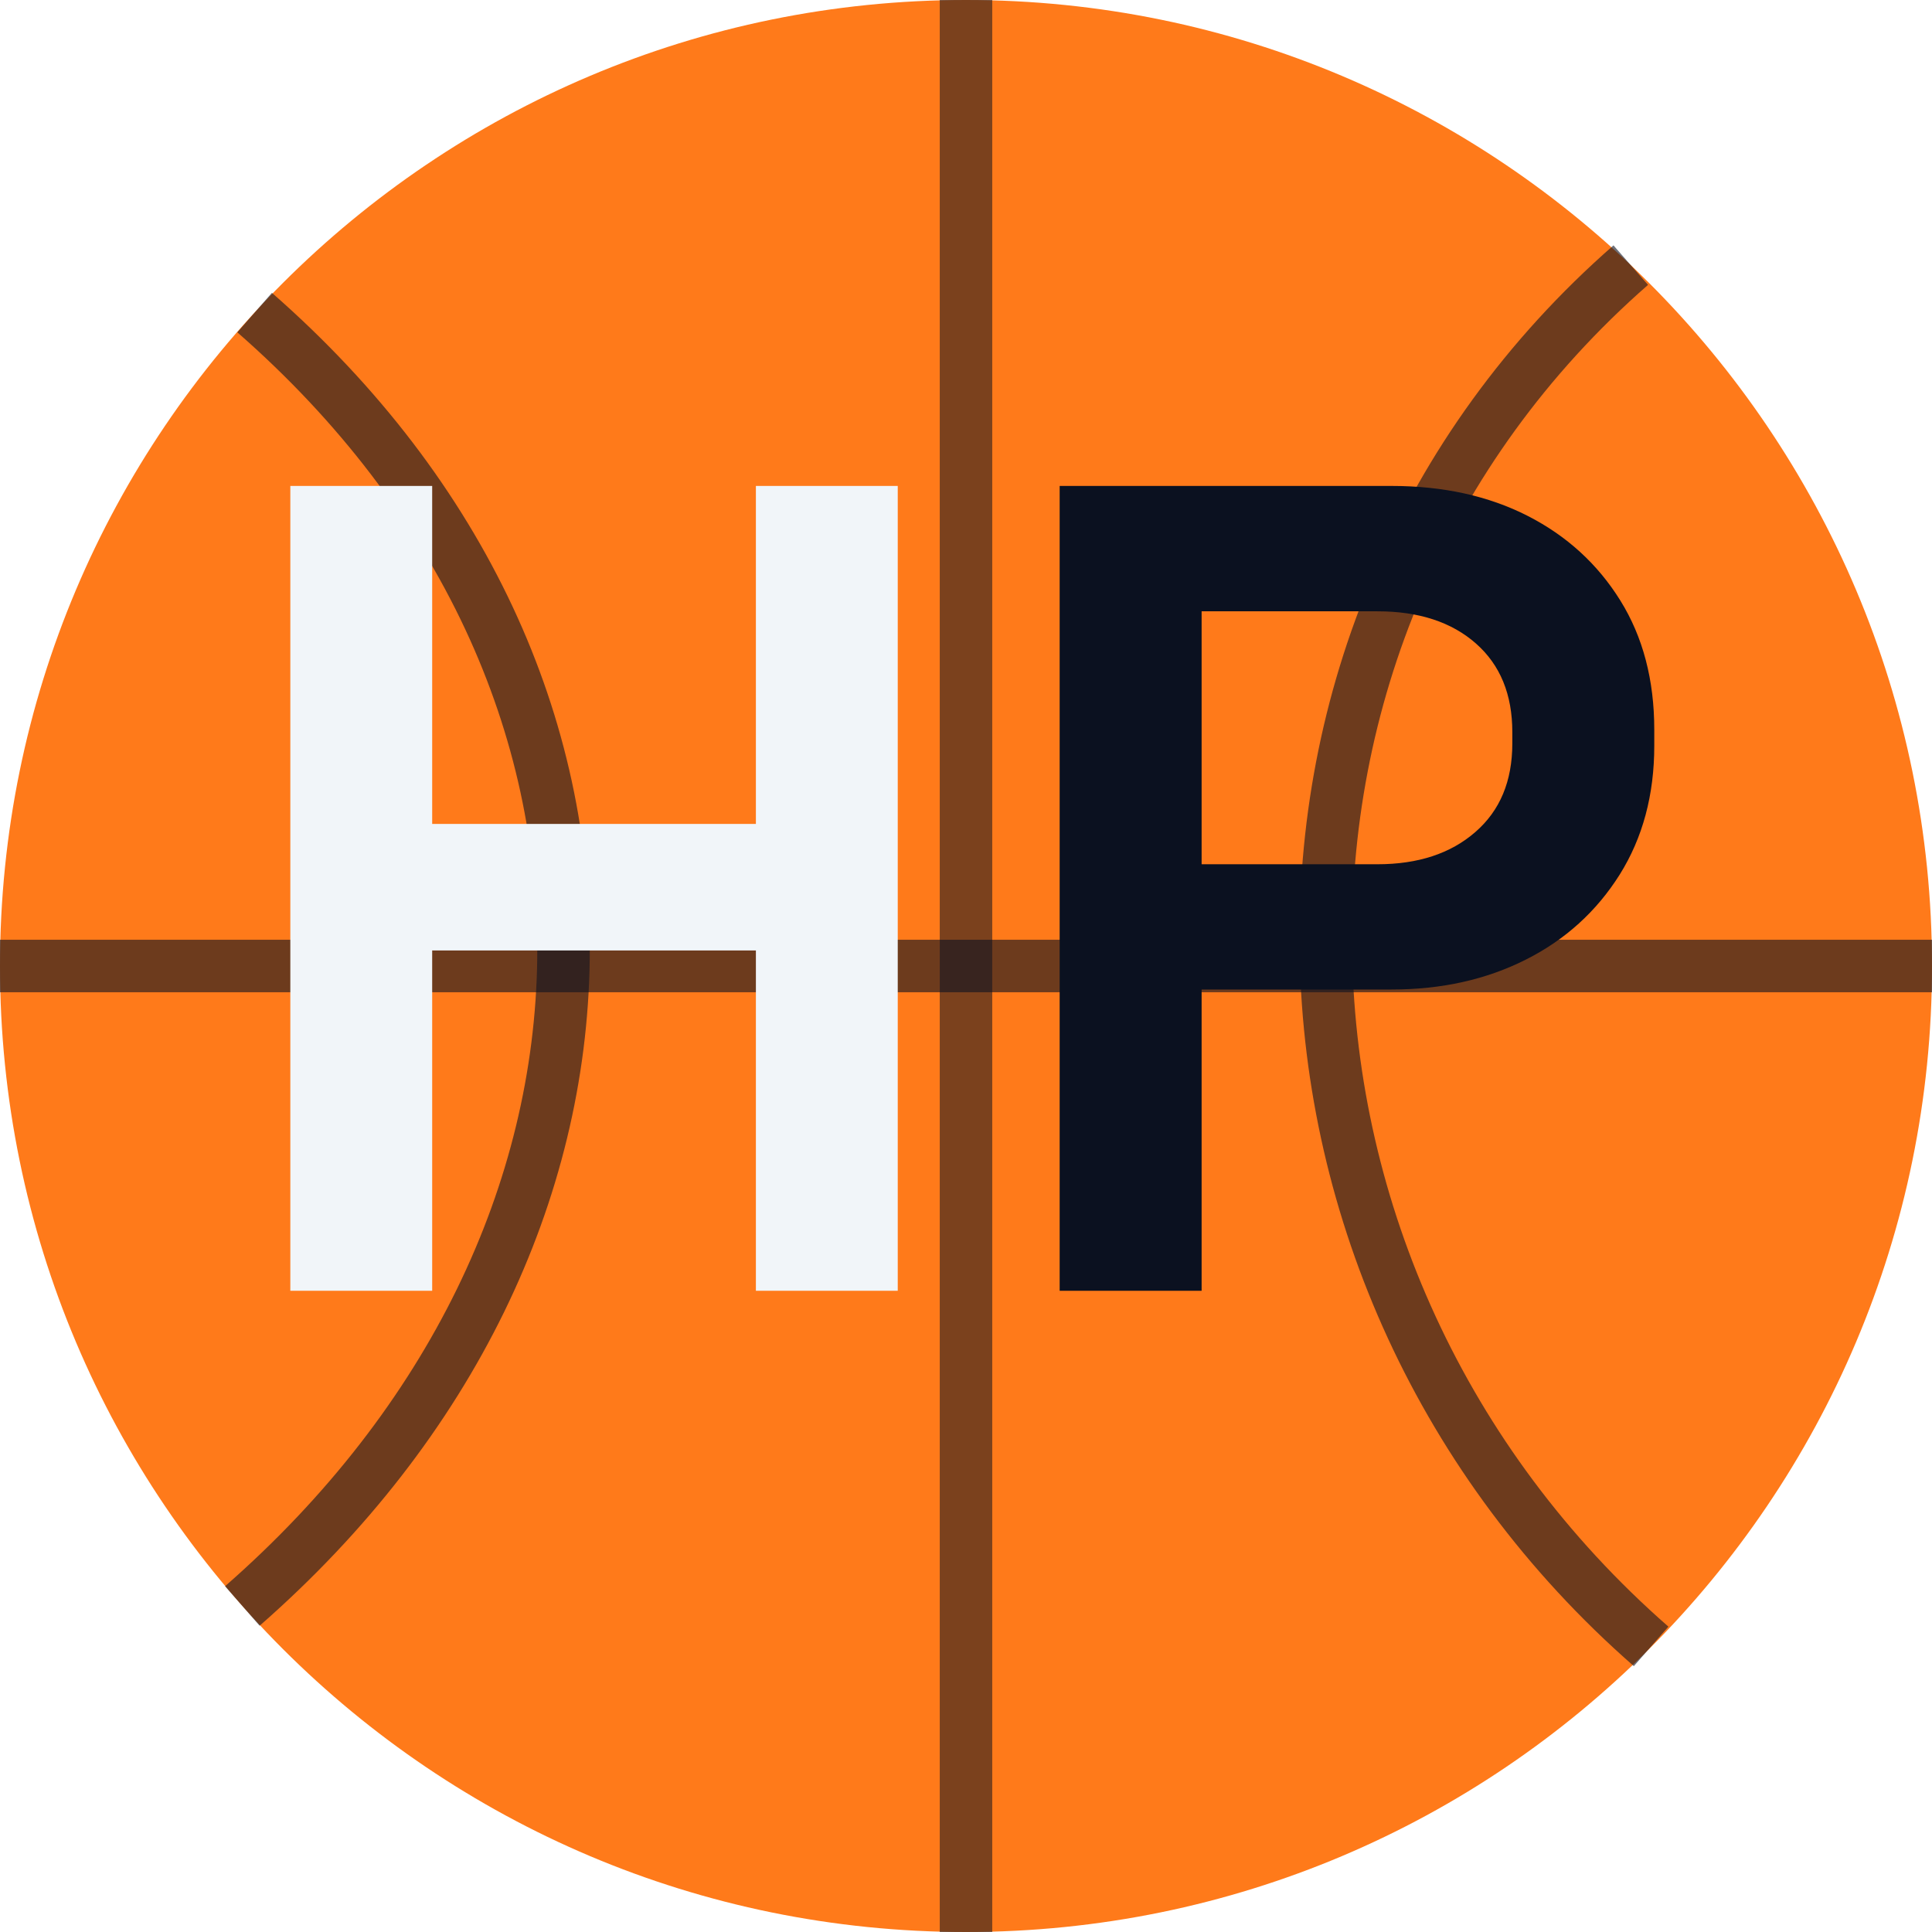
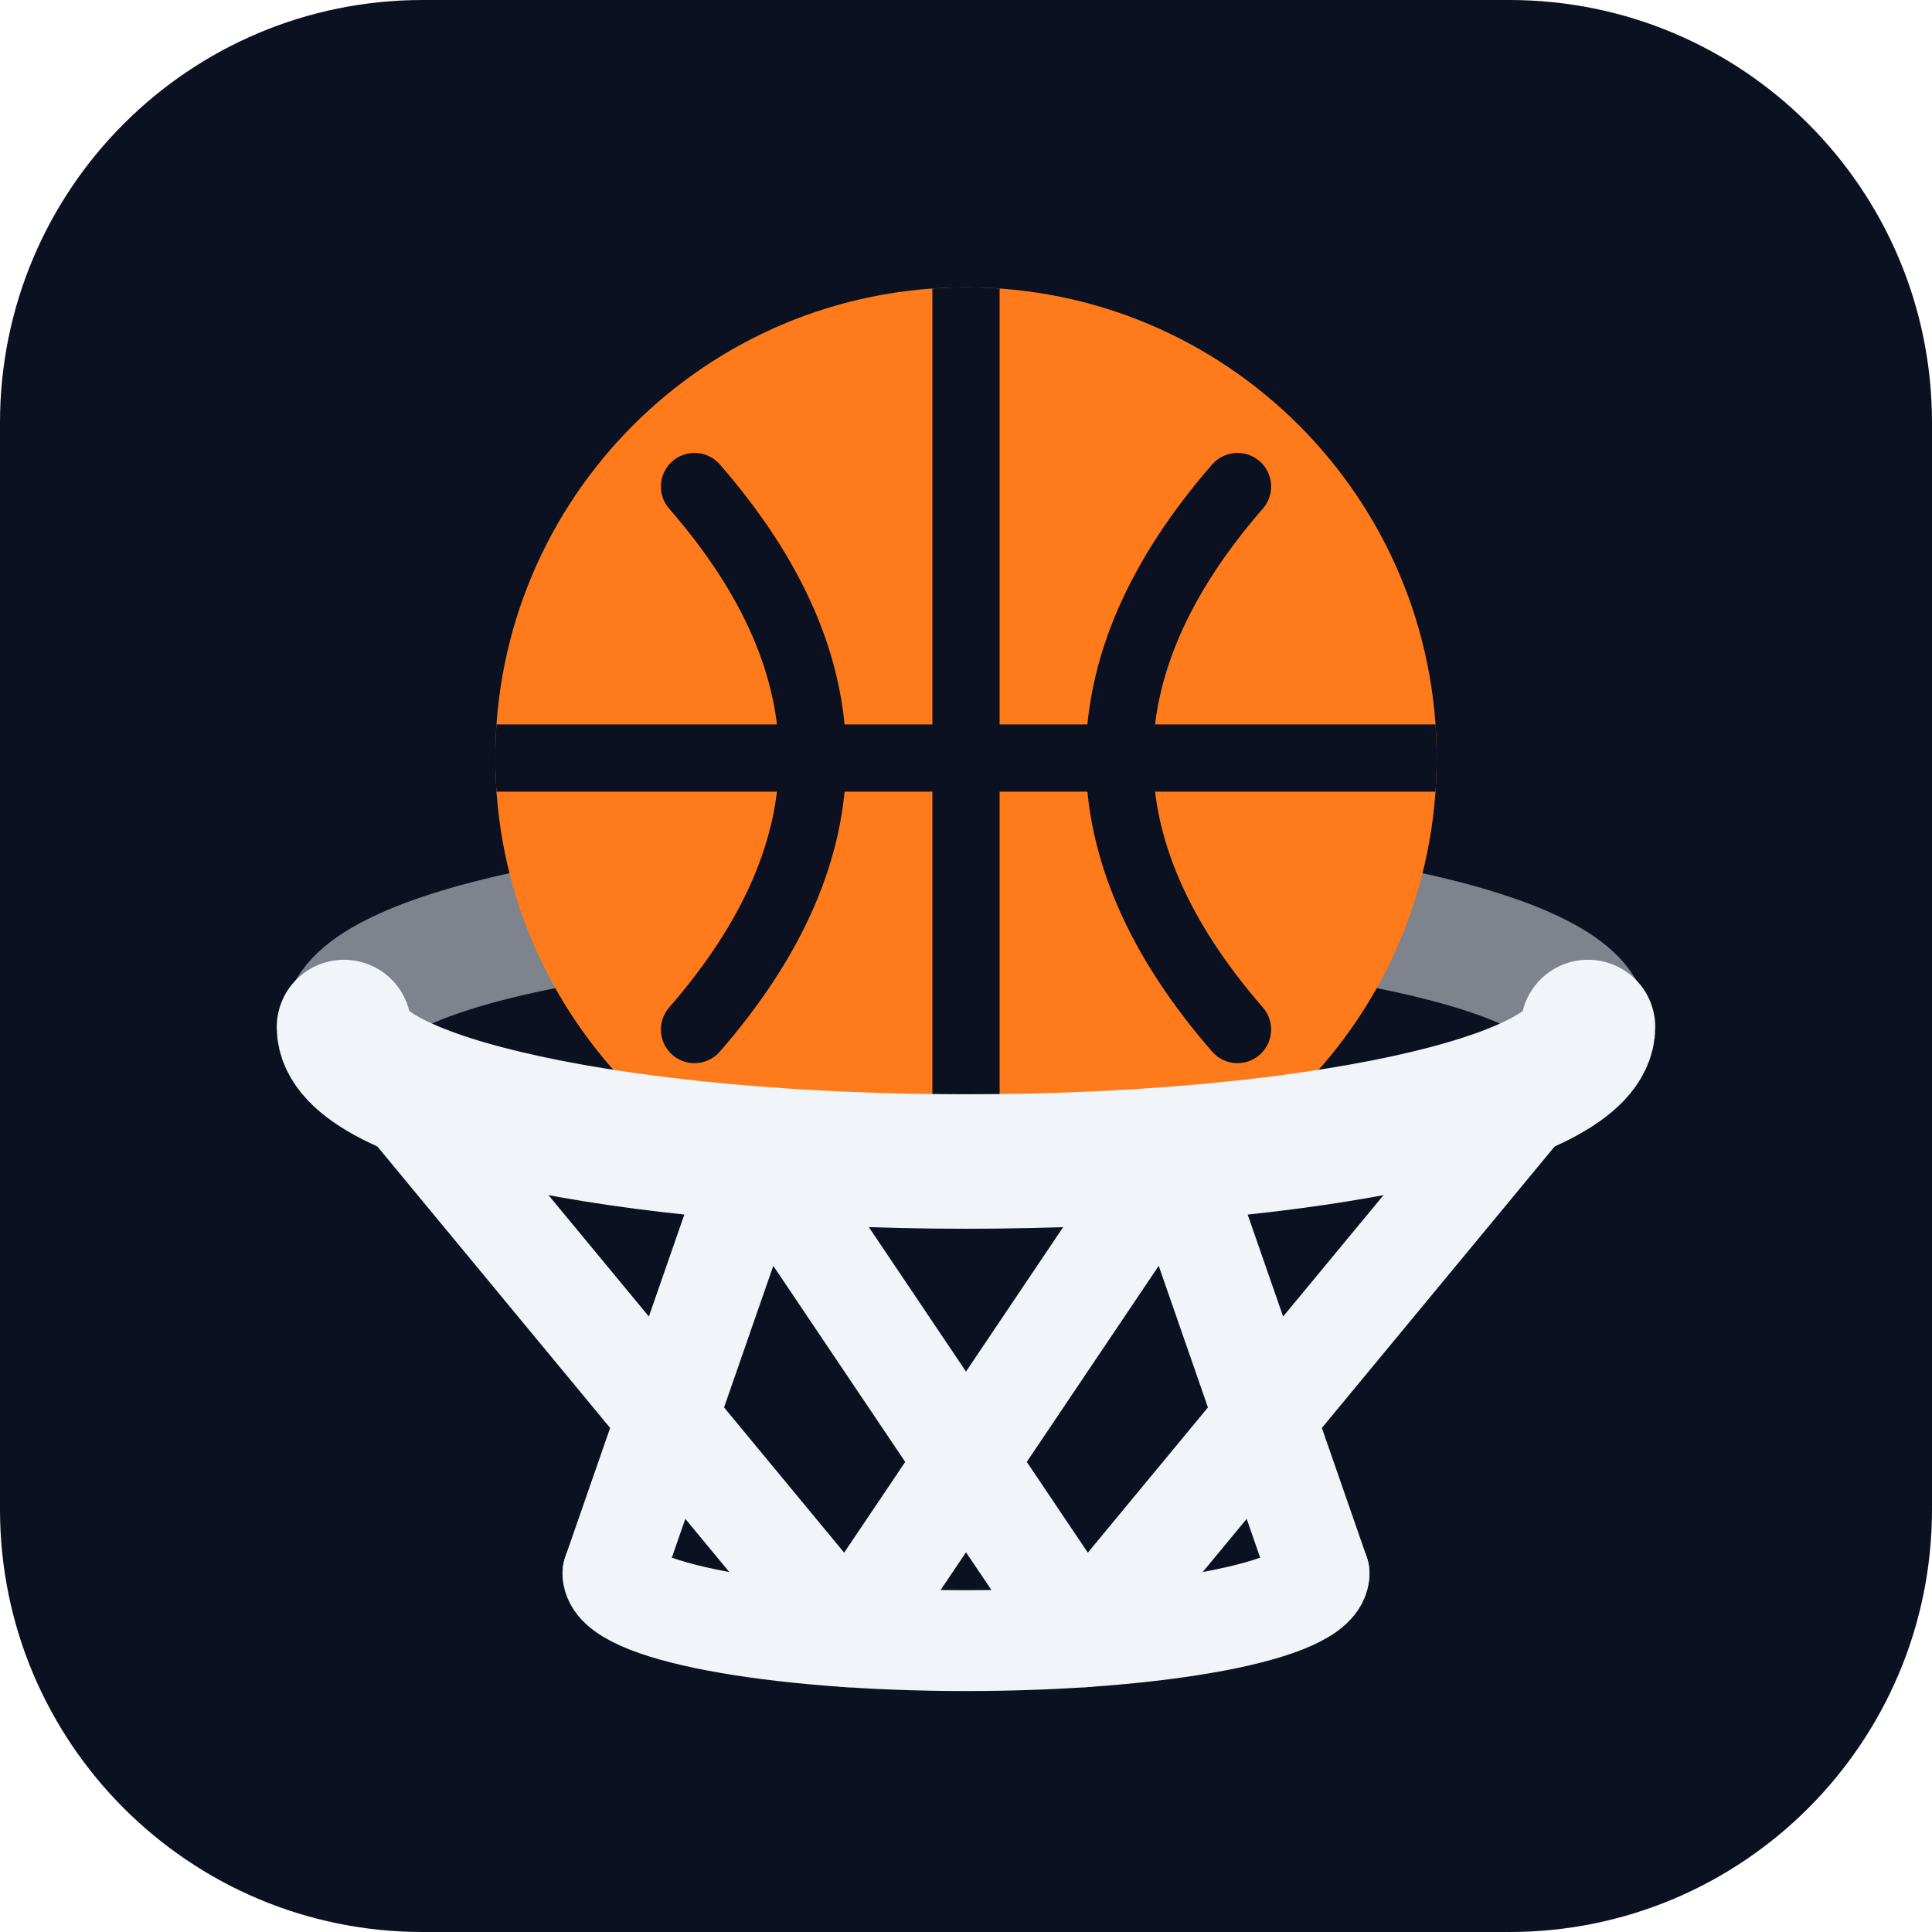
- <svg xmlns="http://www.w3.org/2000/svg" viewBox="0 0 184 184" fill="none">
-   <circle cx="92" cy="92" r="92" fill="#FF7A1A" />
-   <path d="M92,0 V184" stroke="#0B1120" stroke-width="5" opacity="0.54" />
-   <path d="M0,92 H184" stroke="#0B1120" stroke-width="5" opacity="0.6" />
-   <path d="M24.25,29.77c40,35,38.83,88.18-1.17,123.18" stroke="#0B1120" stroke-width="5" opacity="0.6" />
-   <path d="M155.31,25.25c-40,35-38.06,96.55,1.94,131.55" stroke="#0B1120" stroke-width="5" opacity="0.6" />
-   <path d="M27.65,122.93V46.28h13.51v32.19h30.83v-32.19h13.51v76.65h-13.51v-32.41h-30.83v32.41h-13.51Z" fill="#F1F5F9" />
-   <path d="M100.92,122.93V46.28h31.61c4.91,0,9.23.95,12.96,2.85,3.72,1.9,6.66,4.58,8.82,8.05,2.16,3.47,3.24,7.57,3.24,12.32v1.53c0,4.67-1.1,8.76-3.29,12.26-2.2,3.5-5.18,6.21-8.94,8.1-3.76,1.9-8.02,2.85-12.79,2.85h-18.09v28.69h-13.51ZM114.43,82.31h16.75c3.87,0,6.98-1.02,9.33-3.07,2.35-2.04,3.52-4.85,3.52-8.43v-1.09c0-3.58-1.15-6.39-3.46-8.43-2.31-2.04-5.44-3.07-9.38-3.07h-16.75v24.09Z" fill="#0B1120" />
+ <svg xmlns="http://www.w3.org/2000/svg" viewBox="0 0 512 512">
+   <rect width="512" height="512" rx="112" fill="#0B1120" />
+   <g transform="translate(256.0 262.144) scale(1.11377) translate(-256.0 -291.0)">
+     <g transform="translate(0 0)">
+       <path d="M108,300A148,32 0 0 1 404,300" stroke="#F1F5F9" stroke-width="29" fill="none" stroke-linecap="round" opacity="0.5" />
+       <circle cx="256" cy="236" r="112" fill="#FF7A1A" />
+       <clipPath id="ic">
+         <circle cx="256" cy="236" r="112" />
+       </clipPath>
+       <g clip-path="url(#ic)" stroke="#0B1120" stroke-width="16" stroke-linecap="round" fill="none">
+         <path d="M256,124 V348" />
+         <path d="M144,236 H368" />
+         <path d="M191.4,171.4 Q247.6,236 191.4,300.6" />
+         <path d="M320.6,171.4 Q264.4,236 320.6,300.6" />
+       </g>
+       <g stroke="#F1F5F9" stroke-width="24" stroke-linecap="round" stroke-linejoin="round" fill="none">
+         <path d="M108.0,300.0L228.0,445.1M206.7,330.2L172.0,430.0M206.7,330.2L284.0,445.1M305.3,330.2L228.0,445.1M305.3,330.2L340.0,430.0M404.0,300.0L284.0,445.1" />
+         <path d="M172.0,430.0A84,16 0 0 0 340.0,430.0" />
+       </g>
+       <path d="M108,300A148,32 0 0 0 404,300" stroke="#F1F5F9" stroke-width="32" fill="none" stroke-linecap="round" />
+     </g>
+   </g>
</svg>
